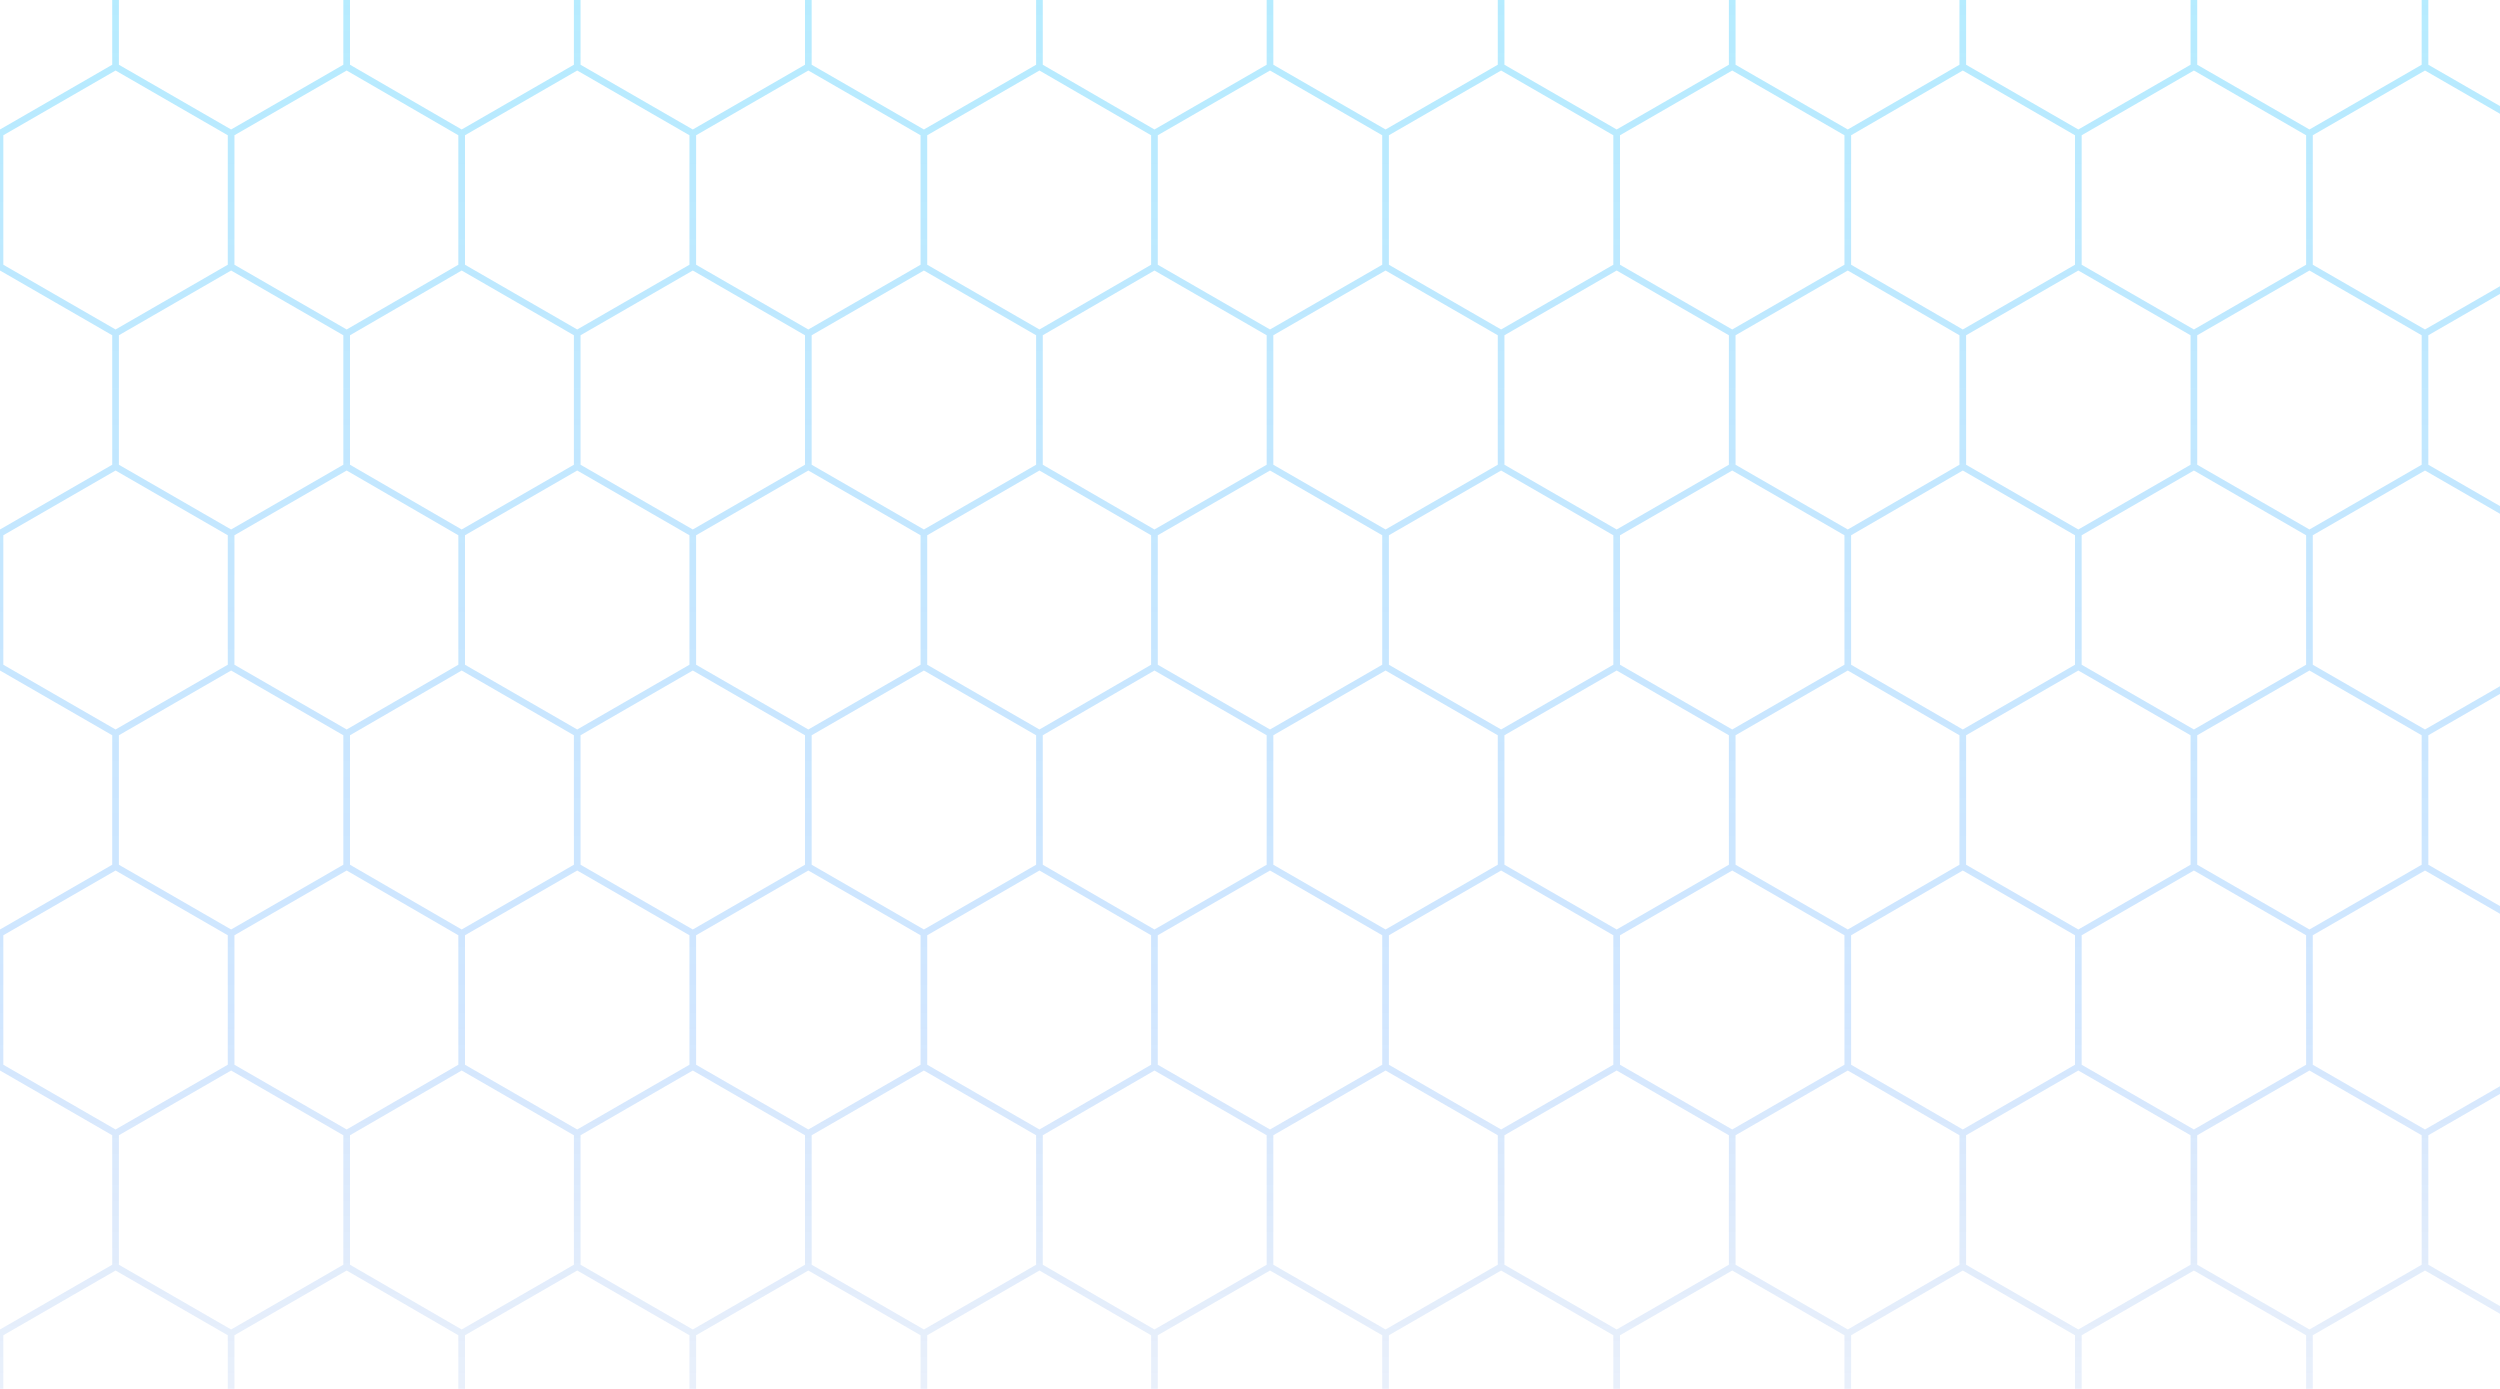
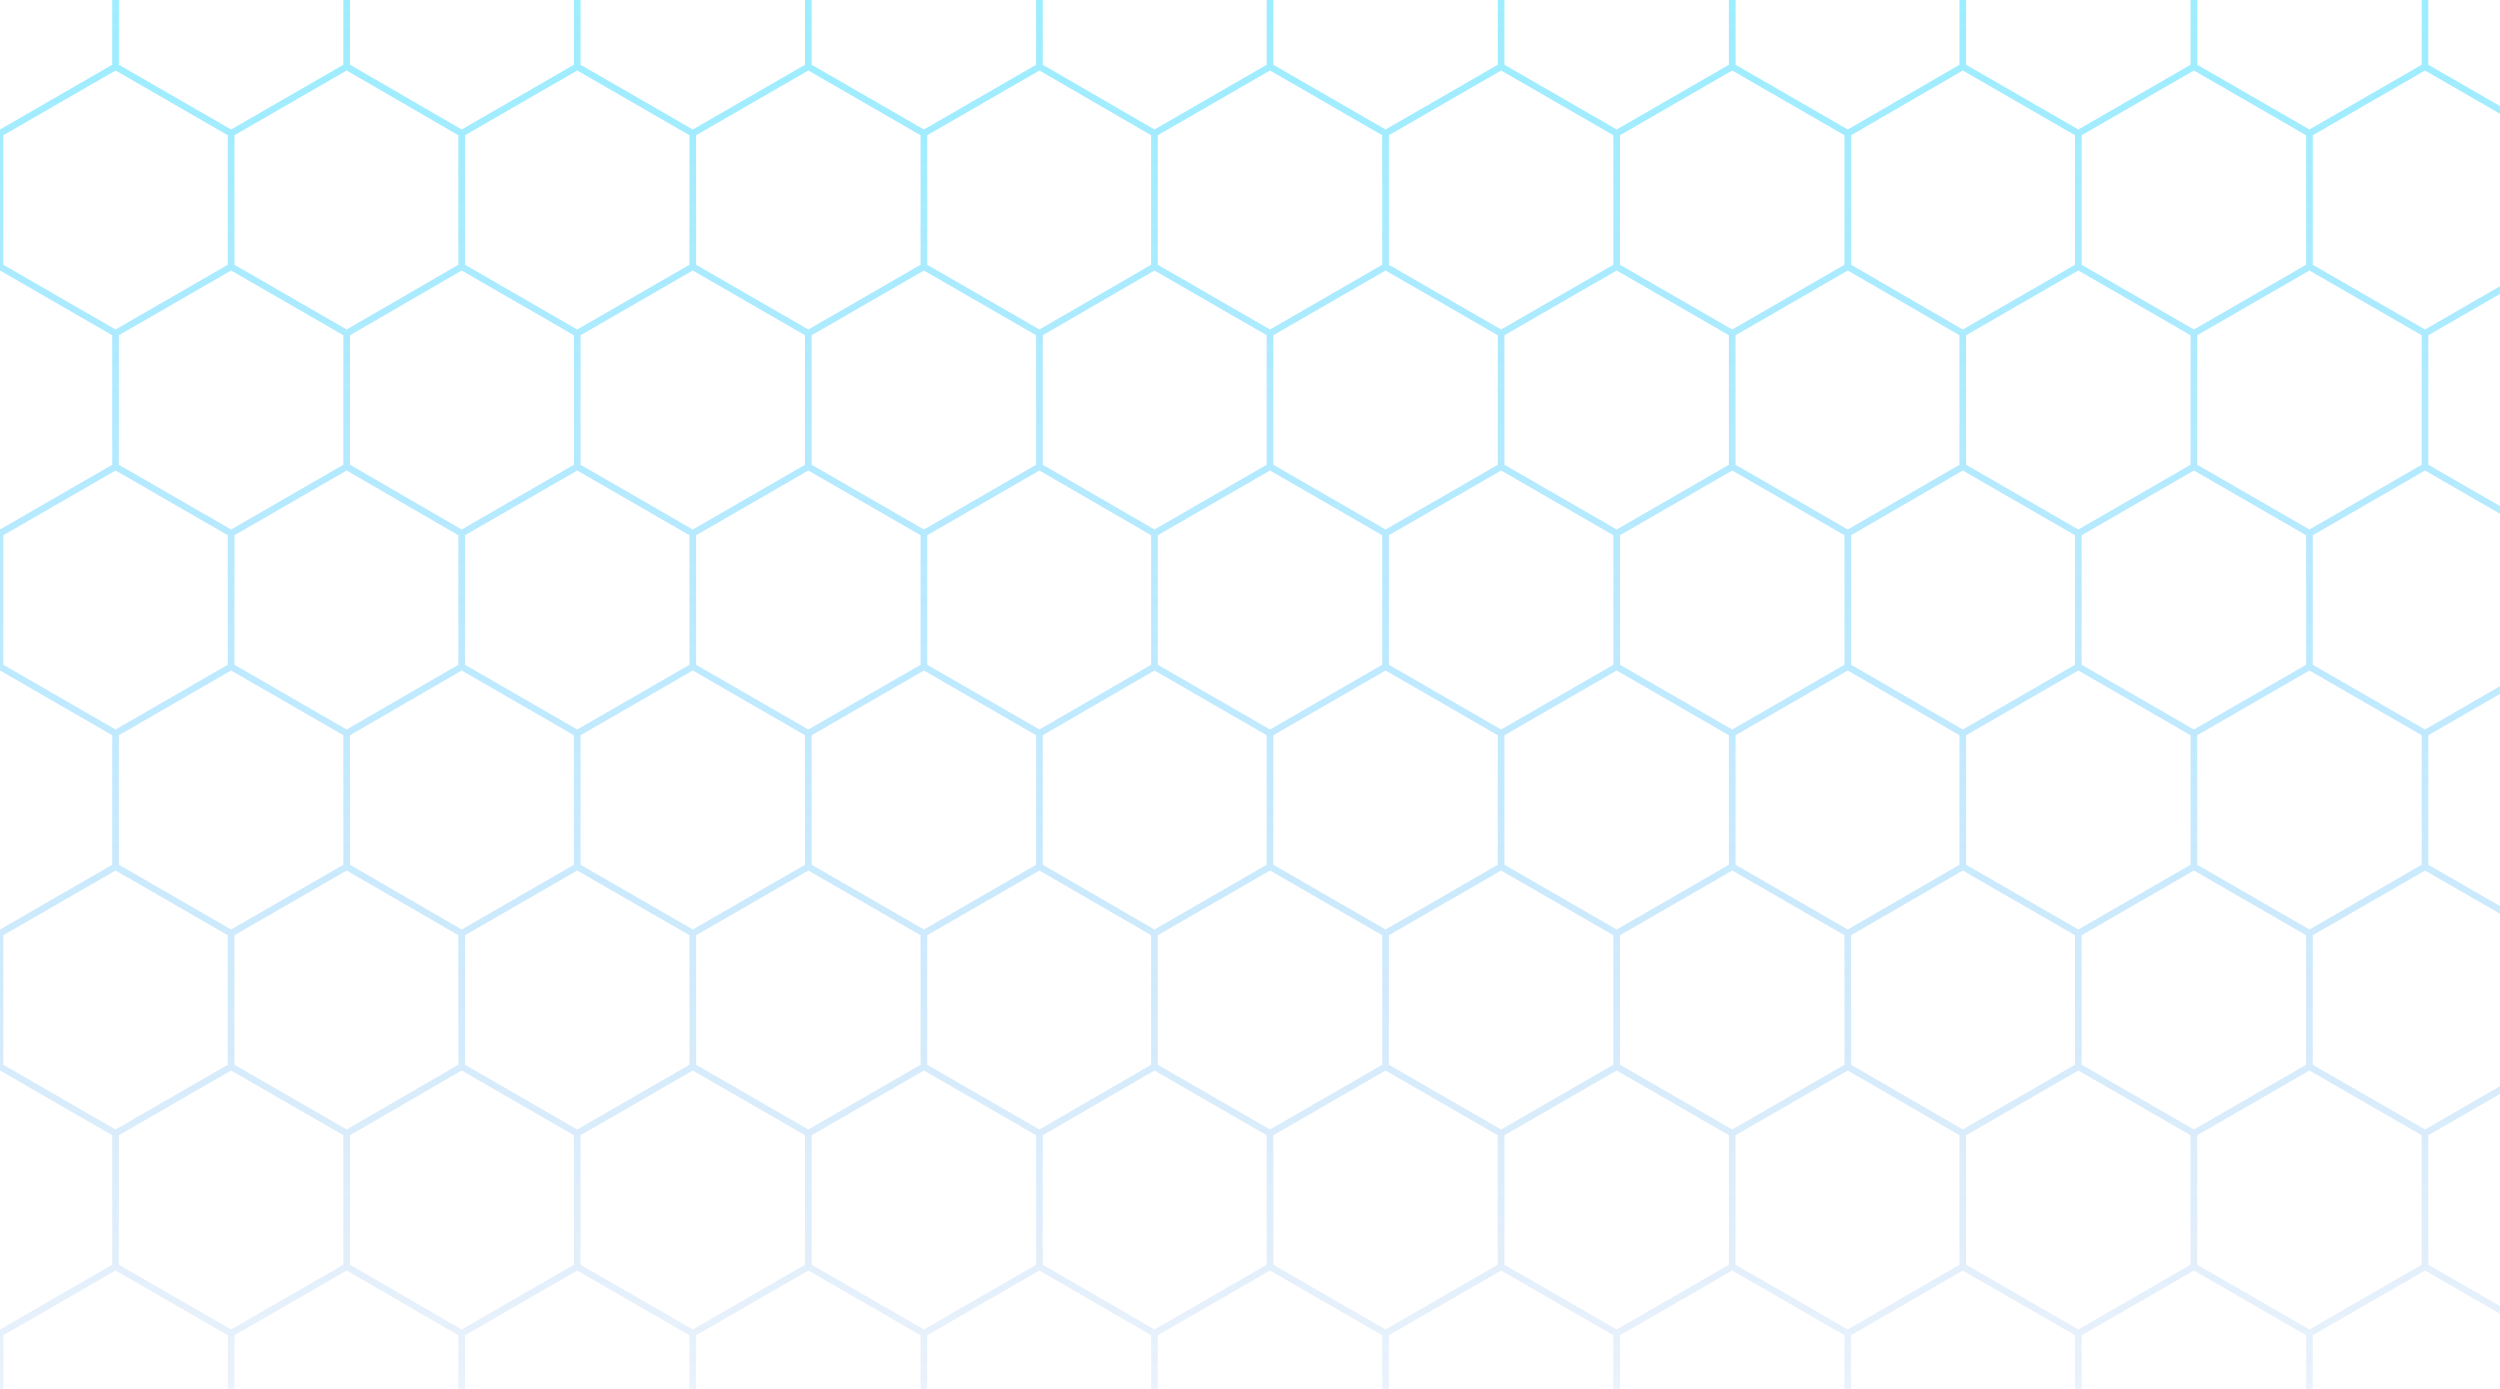
<svg xmlns="http://www.w3.org/2000/svg" viewBox="0 0 450 250" preserveAspectRatio="xMidYMid slice" width="100%" height="100%">
  <defs>
    <linearGradient id="cardHexGrad" x1="0" y1="0" x2="0" y2="1">
-       <stop offset="0%" stop-color="#00d2ff" stop-opacity="0.32" />
-       <stop offset="65%" stop-color="#0077ff" stop-opacity="0.18" />
-       <stop offset="100%" stop-color="#0033aa" stop-opacity="0.0" />
+       <stop offset="0%" stop-color="#00e5ff" stop-opacity="0.45" />
+       <stop offset="50%" stop-color="#00aaff" stop-opacity="0.25" />
+       <stop offset="100%" stop-color="#0044bb" stop-opacity="0.0" />
    </linearGradient>
  </defs>
  <path d="M 0.0,-48.0 L 0.0,-24.0 L -20.8,-12.0 L -41.6,-24.0 L -41.6,-48.0 L -20.8,-60.0 Z M 41.6,-48.0 L 41.6,-24.0 L 20.8,-12.0 L 0.0,-24.0 L 0.0,-48.0 L 20.8,-60.0 Z M 83.1,-48.0 L 83.1,-24.0 L 62.4,-12.0 L 41.6,-24.0 L 41.6,-48.0 L 62.4,-60.0 Z M 124.7,-48.0 L 124.7,-24.0 L 103.9,-12.0 L 83.1,-24.0 L 83.1,-48.0 L 103.9,-60.0 Z M 166.3,-48.0 L 166.3,-24.0 L 145.5,-12.0 L 124.7,-24.0 L 124.7,-48.0 L 145.5,-60.0 Z M 207.8,-48.0 L 207.8,-24.0 L 187.1,-12.0 L 166.3,-24.0 L 166.3,-48.0 L 187.1,-60.0 Z M 249.4,-48.0 L 249.4,-24.0 L 228.6,-12.0 L 207.8,-24.0 L 207.8,-48.0 L 228.6,-60.0 Z M 291.0,-48.0 L 291.0,-24.0 L 270.2,-12.0 L 249.4,-24.0 L 249.4,-48.0 L 270.2,-60.0 Z M 332.6,-48.0 L 332.6,-24.0 L 311.8,-12.0 L 291.0,-24.0 L 291.0,-48.0 L 311.8,-60.0 Z M 374.1,-48.0 L 374.1,-24.0 L 353.3,-12.0 L 332.6,-24.0 L 332.6,-48.0 L 353.3,-60.0 Z M 415.7,-48.0 L 415.7,-24.0 L 394.9,-12.0 L 374.1,-24.0 L 374.1,-48.0 L 394.9,-60.0 Z M 457.3,-48.0 L 457.3,-24.0 L 436.5,-12.0 L 415.7,-24.0 L 415.7,-48.0 L 436.5,-60.0 Z M 498.8,-48.0 L 498.8,-24.0 L 478.0,-12.0 L 457.3,-24.0 L 457.3,-48.0 L 478.0,-60.0 Z M 540.4,-48.0 L 540.4,-24.0 L 519.6,-12.0 L 498.8,-24.0 L 498.8,-48.0 L 519.6,-60.0 Z M -20.8,-12.0 L -20.8,12.0 L -41.6,24.0 L -62.4,12.0 L -62.4,-12.0 L -41.6,-24.0 Z M 20.8,-12.0 L 20.8,12.0 L 0.0,24.0 L -20.8,12.0 L -20.8,-12.0 L -0.0,-24.0 Z M 62.4,-12.0 L 62.4,12.0 L 41.6,24.0 L 20.8,12.0 L 20.8,-12.0 L 41.6,-24.0 Z M 103.9,-12.0 L 103.9,12.0 L 83.1,24.0 L 62.4,12.0 L 62.4,-12.0 L 83.1,-24.0 Z M 145.5,-12.0 L 145.5,12.0 L 124.7,24.0 L 103.9,12.0 L 103.9,-12.0 L 124.7,-24.0 Z M 187.1,-12.0 L 187.1,12.0 L 166.3,24.0 L 145.5,12.0 L 145.5,-12.0 L 166.3,-24.0 Z M 228.6,-12.0 L 228.6,12.0 L 207.8,24.0 L 187.1,12.0 L 187.1,-12.0 L 207.8,-24.0 Z M 270.2,-12.0 L 270.2,12.0 L 249.4,24.0 L 228.6,12.0 L 228.6,-12.0 L 249.4,-24.0 Z M 311.8,-12.0 L 311.8,12.0 L 291.0,24.0 L 270.2,12.0 L 270.2,-12.0 L 291.0,-24.0 Z M 353.3,-12.0 L 353.3,12.0 L 332.6,24.0 L 311.8,12.0 L 311.8,-12.0 L 332.6,-24.0 Z M 394.9,-12.0 L 394.9,12.0 L 374.1,24.0 L 353.3,12.0 L 353.3,-12.0 L 374.1,-24.0 Z M 436.5,-12.0 L 436.5,12.0 L 415.7,24.0 L 394.9,12.0 L 394.9,-12.0 L 415.7,-24.0 Z M 478.0,-12.0 L 478.0,12.0 L 457.3,24.0 L 436.5,12.0 L 436.5,-12.0 L 457.3,-24.0 Z M 519.6,-12.0 L 519.6,12.0 L 498.8,24.0 L 478.0,12.0 L 478.0,-12.0 L 498.8,-24.0 Z M 0.0,24.0 L 0.0,48.0 L -20.8,60.0 L -41.6,48.0 L -41.6,24.0 L -20.8,12.0 Z M 41.6,24.0 L 41.6,48.0 L 20.8,60.0 L 0.0,48.0 L 0.0,24.0 L 20.8,12.0 Z M 83.1,24.0 L 83.1,48.0 L 62.4,60.0 L 41.6,48.0 L 41.6,24.0 L 62.4,12.0 Z M 124.7,24.0 L 124.7,48.0 L 103.9,60.0 L 83.1,48.0 L 83.1,24.0 L 103.9,12.0 Z M 166.3,24.0 L 166.3,48.0 L 145.5,60.0 L 124.7,48.0 L 124.7,24.0 L 145.5,12.0 Z M 207.8,24.0 L 207.8,48.0 L 187.1,60.0 L 166.3,48.0 L 166.3,24.0 L 187.1,12.0 Z M 249.4,24.0 L 249.4,48.0 L 228.6,60.0 L 207.8,48.0 L 207.8,24.0 L 228.6,12.0 Z M 291.0,24.0 L 291.0,48.0 L 270.2,60.0 L 249.4,48.0 L 249.4,24.0 L 270.2,12.0 Z M 332.6,24.0 L 332.6,48.0 L 311.8,60.0 L 291.0,48.0 L 291.0,24.0 L 311.8,12.0 Z M 374.1,24.0 L 374.1,48.0 L 353.3,60.0 L 332.6,48.0 L 332.6,24.0 L 353.3,12.0 Z M 415.7,24.0 L 415.7,48.0 L 394.9,60.0 L 374.1,48.0 L 374.1,24.0 L 394.9,12.0 Z M 457.3,24.0 L 457.3,48.0 L 436.5,60.0 L 415.7,48.0 L 415.7,24.0 L 436.5,12.0 Z M 498.8,24.0 L 498.8,48.0 L 478.0,60.0 L 457.3,48.0 L 457.3,24.0 L 478.0,12.0 Z M 540.4,24.0 L 540.4,48.0 L 519.6,60.0 L 498.8,48.0 L 498.8,24.0 L 519.6,12.0 Z M -20.8,60.0 L -20.8,84.0 L -41.6,96.0 L -62.4,84.0 L -62.4,60.0 L -41.6,48.0 Z M 20.8,60.0 L 20.8,84.0 L 0.0,96.0 L -20.8,84.0 L -20.8,60.0 L -0.0,48.0 Z M 62.4,60.0 L 62.4,84.0 L 41.6,96.0 L 20.8,84.0 L 20.8,60.0 L 41.6,48.0 Z M 103.9,60.0 L 103.9,84.0 L 83.1,96.0 L 62.4,84.0 L 62.4,60.0 L 83.1,48.0 Z M 145.5,60.0 L 145.5,84.0 L 124.7,96.0 L 103.9,84.0 L 103.9,60.0 L 124.7,48.0 Z M 187.1,60.0 L 187.1,84.0 L 166.3,96.0 L 145.5,84.0 L 145.5,60.0 L 166.3,48.0 Z M 228.6,60.0 L 228.6,84.0 L 207.8,96.0 L 187.1,84.0 L 187.1,60.0 L 207.8,48.0 Z M 270.2,60.0 L 270.2,84.0 L 249.4,96.0 L 228.6,84.0 L 228.6,60.0 L 249.4,48.0 Z M 311.8,60.0 L 311.8,84.0 L 291.0,96.0 L 270.2,84.0 L 270.2,60.0 L 291.0,48.0 Z M 353.3,60.0 L 353.3,84.0 L 332.6,96.0 L 311.8,84.0 L 311.8,60.0 L 332.6,48.0 Z M 394.9,60.0 L 394.9,84.0 L 374.1,96.0 L 353.3,84.0 L 353.3,60.0 L 374.1,48.0 Z M 436.5,60.0 L 436.5,84.0 L 415.7,96.0 L 394.9,84.0 L 394.9,60.0 L 415.7,48.0 Z M 478.0,60.0 L 478.0,84.0 L 457.3,96.0 L 436.5,84.0 L 436.5,60.0 L 457.3,48.0 Z M 519.6,60.0 L 519.6,84.0 L 498.8,96.0 L 478.0,84.0 L 478.0,60.0 L 498.8,48.0 Z M 0.0,96.0 L 0.0,120.0 L -20.8,132.0 L -41.6,120.0 L -41.6,96.0 L -20.8,84.0 Z M 41.6,96.0 L 41.6,120.0 L 20.8,132.0 L 0.0,120.0 L 0.0,96.0 L 20.8,84.0 Z M 83.1,96.0 L 83.1,120.0 L 62.4,132.0 L 41.6,120.0 L 41.6,96.0 L 62.4,84.0 Z M 124.7,96.0 L 124.7,120.0 L 103.9,132.0 L 83.1,120.0 L 83.1,96.0 L 103.9,84.0 Z M 166.3,96.0 L 166.3,120.0 L 145.5,132.0 L 124.7,120.0 L 124.7,96.0 L 145.5,84.0 Z M 207.8,96.0 L 207.8,120.0 L 187.1,132.0 L 166.3,120.0 L 166.3,96.0 L 187.1,84.0 Z M 249.4,96.0 L 249.4,120.0 L 228.6,132.0 L 207.8,120.0 L 207.8,96.0 L 228.6,84.0 Z M 291.0,96.0 L 291.0,120.0 L 270.2,132.0 L 249.4,120.0 L 249.4,96.0 L 270.2,84.0 Z M 332.6,96.0 L 332.6,120.0 L 311.8,132.0 L 291.0,120.0 L 291.0,96.0 L 311.8,84.0 Z M 374.1,96.0 L 374.1,120.0 L 353.3,132.0 L 332.6,120.0 L 332.6,96.0 L 353.3,84.0 Z M 415.7,96.0 L 415.7,120.0 L 394.9,132.0 L 374.1,120.0 L 374.1,96.0 L 394.9,84.0 Z M 457.3,96.0 L 457.3,120.0 L 436.5,132.0 L 415.7,120.0 L 415.7,96.0 L 436.5,84.0 Z M 498.8,96.0 L 498.8,120.0 L 478.0,132.0 L 457.3,120.0 L 457.3,96.0 L 478.0,84.0 Z M 540.4,96.0 L 540.4,120.0 L 519.6,132.0 L 498.8,120.0 L 498.8,96.0 L 519.6,84.0 Z M -20.8,132.0 L -20.8,156.0 L -41.6,168.0 L -62.4,156.0 L -62.4,132.0 L -41.6,120.0 Z M 20.8,132.0 L 20.8,156.0 L 0.0,168.0 L -20.8,156.0 L -20.8,132.0 L -0.0,120.0 Z M 62.4,132.0 L 62.4,156.0 L 41.6,168.0 L 20.8,156.0 L 20.8,132.0 L 41.6,120.0 Z M 103.9,132.0 L 103.9,156.0 L 83.1,168.0 L 62.4,156.0 L 62.4,132.0 L 83.1,120.0 Z M 145.5,132.0 L 145.5,156.0 L 124.7,168.0 L 103.9,156.0 L 103.9,132.0 L 124.7,120.0 Z M 187.1,132.0 L 187.1,156.0 L 166.3,168.0 L 145.5,156.0 L 145.5,132.0 L 166.3,120.0 Z M 228.6,132.0 L 228.6,156.0 L 207.8,168.0 L 187.1,156.0 L 187.1,132.0 L 207.8,120.0 Z M 270.2,132.0 L 270.2,156.0 L 249.4,168.0 L 228.6,156.0 L 228.6,132.0 L 249.4,120.0 Z M 311.8,132.0 L 311.8,156.0 L 291.0,168.0 L 270.2,156.0 L 270.2,132.0 L 291.0,120.0 Z M 353.3,132.0 L 353.3,156.0 L 332.6,168.0 L 311.8,156.0 L 311.8,132.0 L 332.6,120.0 Z M 394.9,132.0 L 394.9,156.0 L 374.1,168.0 L 353.3,156.0 L 353.3,132.0 L 374.1,120.0 Z M 436.5,132.0 L 436.5,156.0 L 415.7,168.0 L 394.9,156.0 L 394.9,132.0 L 415.7,120.0 Z M 478.0,132.0 L 478.0,156.0 L 457.3,168.0 L 436.5,156.0 L 436.5,132.0 L 457.3,120.0 Z M 519.6,132.0 L 519.6,156.0 L 498.8,168.0 L 478.0,156.0 L 478.0,132.0 L 498.8,120.0 Z M 0.0,168.0 L 0.0,192.0 L -20.8,204.0 L -41.6,192.0 L -41.6,168.0 L -20.8,156.0 Z M 41.6,168.0 L 41.6,192.0 L 20.8,204.0 L 0.0,192.0 L 0.0,168.0 L 20.8,156.0 Z M 83.1,168.0 L 83.1,192.0 L 62.4,204.0 L 41.6,192.0 L 41.6,168.0 L 62.4,156.0 Z M 124.7,168.0 L 124.7,192.0 L 103.9,204.0 L 83.1,192.0 L 83.1,168.0 L 103.9,156.0 Z M 166.3,168.0 L 166.3,192.0 L 145.5,204.0 L 124.7,192.0 L 124.7,168.0 L 145.5,156.0 Z M 207.8,168.0 L 207.8,192.0 L 187.1,204.0 L 166.3,192.0 L 166.3,168.0 L 187.1,156.0 Z M 249.4,168.0 L 249.4,192.0 L 228.6,204.0 L 207.8,192.0 L 207.8,168.0 L 228.6,156.0 Z M 291.0,168.0 L 291.0,192.0 L 270.2,204.0 L 249.4,192.0 L 249.4,168.0 L 270.2,156.0 Z M 332.6,168.0 L 332.6,192.0 L 311.8,204.0 L 291.0,192.0 L 291.0,168.0 L 311.8,156.0 Z M 374.1,168.0 L 374.1,192.0 L 353.3,204.0 L 332.6,192.0 L 332.6,168.0 L 353.3,156.0 Z M 415.7,168.0 L 415.7,192.0 L 394.9,204.0 L 374.1,192.0 L 374.1,168.0 L 394.9,156.0 Z M 457.3,168.0 L 457.3,192.0 L 436.5,204.0 L 415.7,192.0 L 415.7,168.0 L 436.5,156.0 Z M 498.8,168.0 L 498.8,192.0 L 478.0,204.0 L 457.3,192.0 L 457.3,168.0 L 478.0,156.0 Z M 540.4,168.0 L 540.4,192.0 L 519.6,204.0 L 498.8,192.0 L 498.8,168.0 L 519.6,156.0 Z M -20.8,204.0 L -20.8,228.0 L -41.6,240.0 L -62.4,228.0 L -62.4,204.0 L -41.6,192.0 Z M 20.8,204.0 L 20.8,228.0 L 0.0,240.0 L -20.8,228.0 L -20.8,204.0 L -0.0,192.0 Z M 62.4,204.0 L 62.4,228.0 L 41.6,240.0 L 20.8,228.0 L 20.8,204.0 L 41.6,192.0 Z M 103.9,204.0 L 103.9,228.0 L 83.1,240.0 L 62.4,228.0 L 62.4,204.0 L 83.1,192.0 Z M 145.5,204.0 L 145.5,228.0 L 124.7,240.0 L 103.9,228.0 L 103.9,204.0 L 124.7,192.0 Z M 187.1,204.0 L 187.1,228.0 L 166.3,240.0 L 145.5,228.0 L 145.5,204.0 L 166.3,192.0 Z M 228.6,204.0 L 228.6,228.0 L 207.8,240.0 L 187.1,228.0 L 187.1,204.0 L 207.8,192.0 Z M 270.2,204.0 L 270.2,228.0 L 249.4,240.0 L 228.6,228.0 L 228.6,204.0 L 249.4,192.0 Z M 311.8,204.0 L 311.8,228.0 L 291.0,240.0 L 270.2,228.0 L 270.2,204.0 L 291.0,192.0 Z M 353.3,204.0 L 353.3,228.0 L 332.6,240.0 L 311.8,228.0 L 311.8,204.0 L 332.6,192.0 Z M 394.9,204.0 L 394.9,228.0 L 374.1,240.0 L 353.3,228.0 L 353.3,204.0 L 374.1,192.0 Z M 436.5,204.0 L 436.5,228.0 L 415.7,240.0 L 394.9,228.0 L 394.9,204.0 L 415.7,192.0 Z M 478.0,204.0 L 478.0,228.0 L 457.3,240.0 L 436.5,228.0 L 436.5,204.0 L 457.3,192.0 Z M 519.6,204.0 L 519.6,228.0 L 498.8,240.0 L 478.0,228.0 L 478.0,204.0 L 498.8,192.0 Z M 0.0,240.0 L 0.0,264.0 L -20.8,276.0 L -41.6,264.0 L -41.6,240.0 L -20.8,228.0 Z M 41.6,240.0 L 41.6,264.0 L 20.8,276.0 L 0.0,264.0 L 0.0,240.0 L 20.8,228.0 Z M 83.1,240.0 L 83.1,264.0 L 62.4,276.0 L 41.6,264.0 L 41.6,240.0 L 62.4,228.0 Z M 124.7,240.0 L 124.7,264.0 L 103.9,276.0 L 83.1,264.0 L 83.1,240.0 L 103.9,228.0 Z M 166.3,240.0 L 166.3,264.0 L 145.5,276.0 L 124.7,264.0 L 124.7,240.0 L 145.5,228.0 Z M 207.8,240.0 L 207.8,264.0 L 187.1,276.0 L 166.3,264.0 L 166.3,240.0 L 187.1,228.0 Z M 249.4,240.0 L 249.4,264.0 L 228.6,276.0 L 207.8,264.0 L 207.8,240.0 L 228.6,228.0 Z M 291.0,240.0 L 291.0,264.0 L 270.2,276.0 L 249.4,264.0 L 249.4,240.0 L 270.2,228.0 Z M 332.6,240.0 L 332.6,264.0 L 311.8,276.0 L 291.0,264.0 L 291.0,240.0 L 311.8,228.0 Z M 374.1,240.0 L 374.1,264.0 L 353.3,276.0 L 332.6,264.0 L 332.6,240.0 L 353.3,228.0 Z M 415.7,240.0 L 415.7,264.0 L 394.9,276.0 L 374.1,264.0 L 374.1,240.0 L 394.9,228.0 Z M 457.3,240.0 L 457.3,264.0 L 436.5,276.0 L 415.7,264.0 L 415.7,240.0 L 436.5,228.0 Z M 498.8,240.0 L 498.8,264.0 L 478.0,276.0 L 457.3,264.0 L 457.3,240.0 L 478.0,228.0 Z M 540.4,240.0 L 540.4,264.0 L 519.6,276.0 L 498.8,264.0 L 498.8,240.0 L 519.6,228.0 Z M -20.8,276.0 L -20.8,300.0 L -41.6,312.0 L -62.4,300.0 L -62.4,276.0 L -41.6,264.0 Z M 20.8,276.0 L 20.8,300.0 L 0.0,312.0 L -20.8,300.0 L -20.8,276.0 L -0.0,264.0 Z M 62.4,276.0 L 62.4,300.0 L 41.6,312.0 L 20.8,300.0 L 20.8,276.0 L 41.6,264.0 Z M 103.9,276.0 L 103.9,300.0 L 83.1,312.0 L 62.4,300.0 L 62.4,276.0 L 83.1,264.0 Z M 145.5,276.0 L 145.5,300.0 L 124.7,312.0 L 103.9,300.0 L 103.9,276.0 L 124.7,264.0 Z M 187.1,276.0 L 187.1,300.0 L 166.3,312.0 L 145.5,300.0 L 145.5,276.0 L 166.3,264.0 Z M 228.6,276.0 L 228.6,300.0 L 207.8,312.0 L 187.1,300.0 L 187.1,276.0 L 207.8,264.0 Z M 270.2,276.0 L 270.2,300.0 L 249.4,312.0 L 228.6,300.0 L 228.6,276.0 L 249.4,264.0 Z M 311.8,276.0 L 311.8,300.0 L 291.0,312.0 L 270.2,300.0 L 270.2,276.0 L 291.0,264.0 Z M 353.3,276.0 L 353.3,300.0 L 332.6,312.0 L 311.8,300.0 L 311.8,276.0 L 332.6,264.0 Z M 394.9,276.0 L 394.9,300.0 L 374.1,312.0 L 353.3,300.0 L 353.3,276.0 L 374.1,264.0 Z M 436.5,276.0 L 436.5,300.0 L 415.7,312.0 L 394.9,300.0 L 394.9,276.0 L 415.7,264.0 Z M 478.0,276.0 L 478.0,300.0 L 457.3,312.0 L 436.5,300.0 L 436.5,276.0 L 457.3,264.0 Z M 519.6,276.0 L 519.6,300.0 L 498.8,312.0 L 478.0,300.0 L 478.0,276.0 L 498.8,264.0 Z" stroke="url(#cardHexGrad)" stroke-width="1.2" fill="none" />
</svg>
